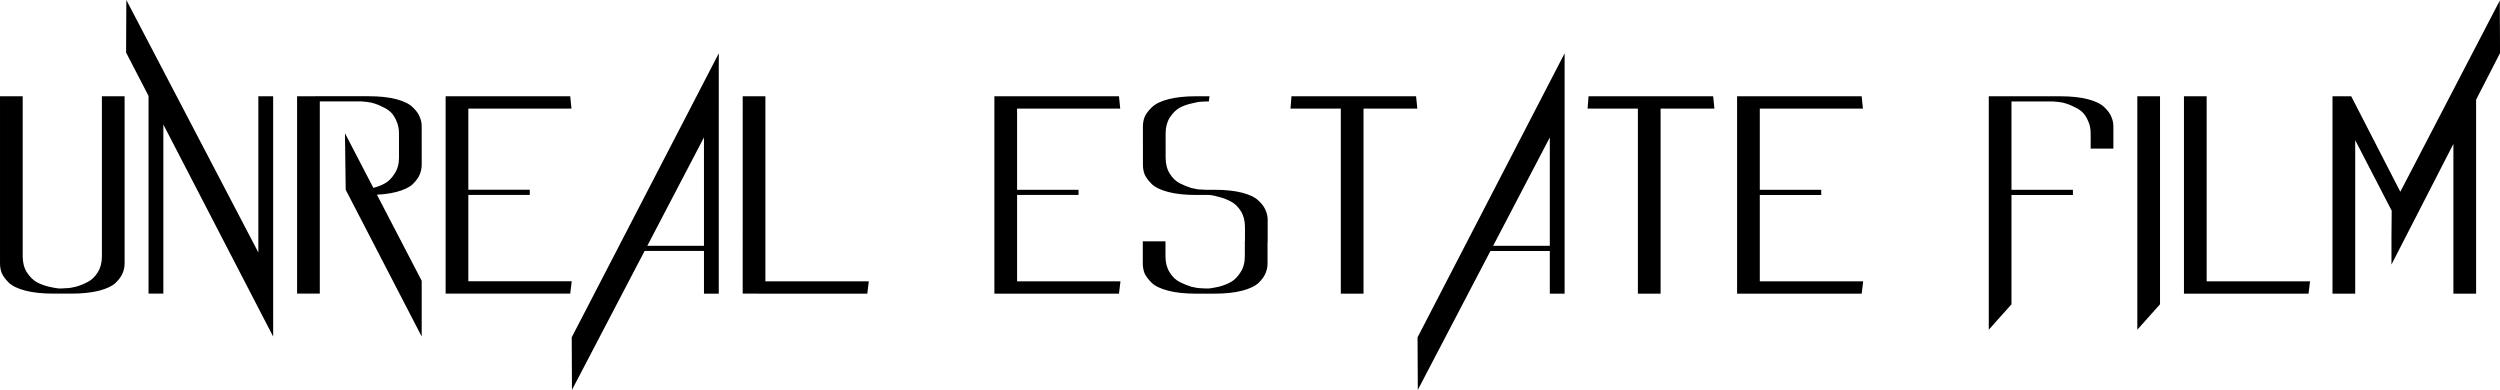
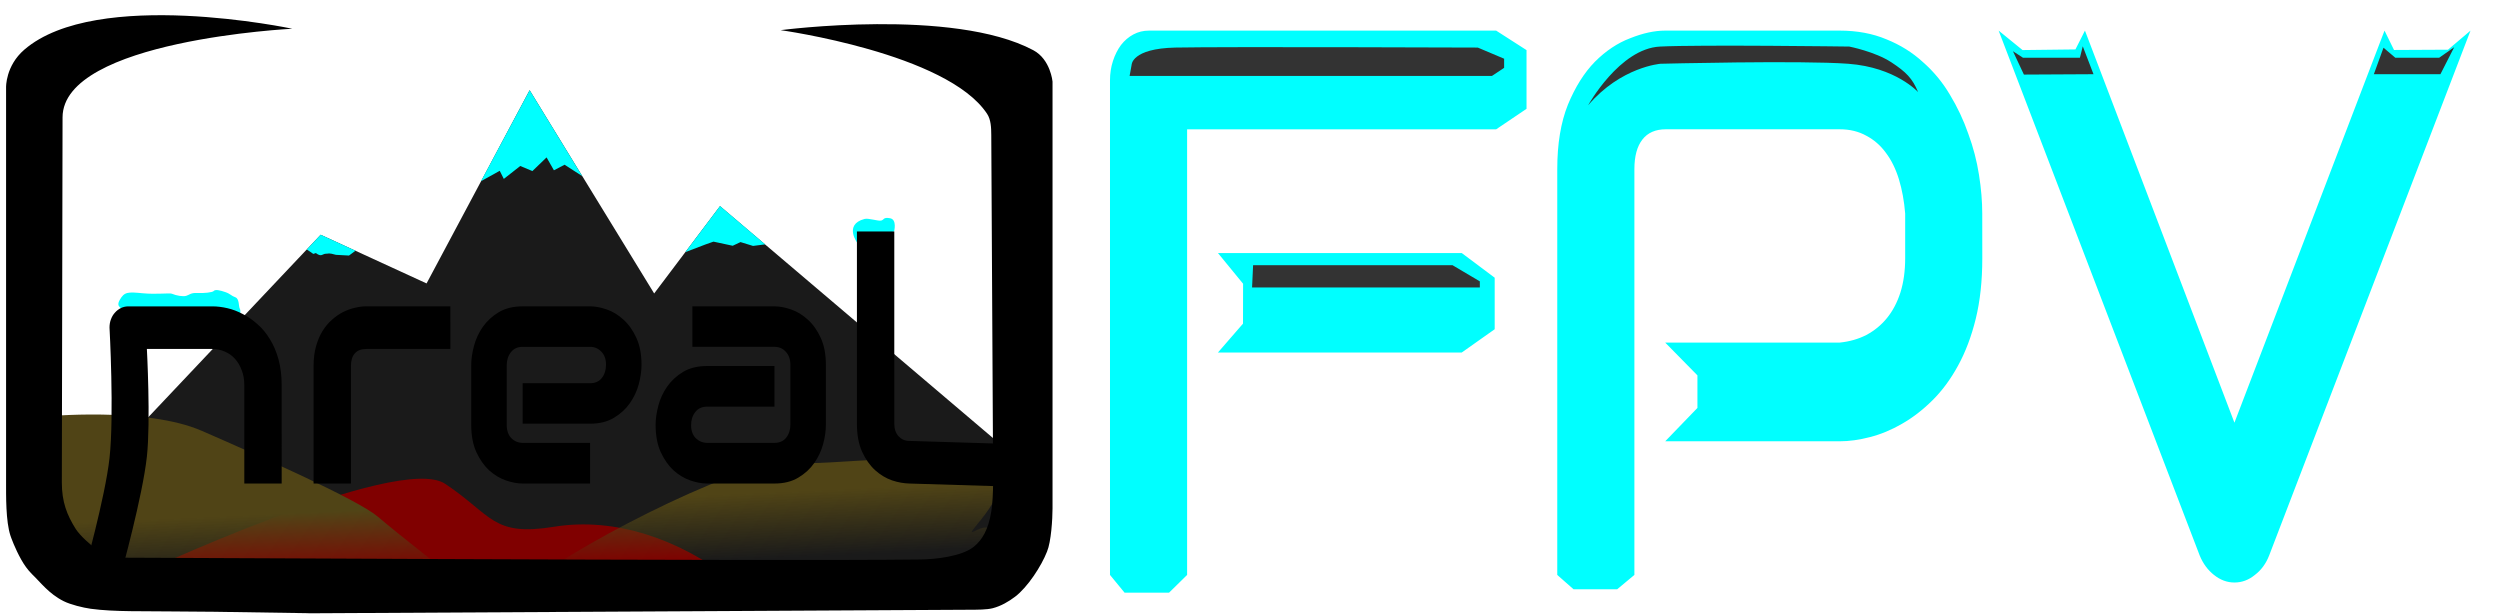
- <svg xmlns="http://www.w3.org/2000/svg" width="200.163mm" height="31.214mm" viewBox="0 0 200.163 31.214" version="1.1" id="svg1">
-   <defs id="defs1" />
-   <g id="g3" transform="translate(-7.572502,-215.2771)">
-     <path style="font-size:19.756px;line-height:1;font-family:Evidence;-inkscape-font-specification:Evidence;stroke-width:0.661;stroke-linecap:round;stroke-linejoin:round;paint-order:fill markers stroke" d="m 11.84,238.371 0.217,0.415 h 1.225 q 1.324,0 2.232,-0.237 0.909,-0.237 1.324,-0.632 0.415,-0.415 0.553,-0.77 0.158,-0.375 0.158,-0.77 v -13.394 h -1.818 v 12.821 q 0,0.751 -0.336,1.284 -0.336,0.533 -0.81,0.77 -0.454,0.237 -0.929,0.375 -0.474,0.119 -0.81,0.119 l -0.336,0.02 z m 1.778,0 H 12.61 q -0.138,0 -0.356,0 -0.217,-0.02 -0.77,-0.138 -0.553,-0.138 -0.988,-0.375 -0.415,-0.237 -0.77,-0.77 -0.336,-0.533 -0.336,-1.284 V 222.982 H 7.573 v 13.394 q 0,0.395 0.138,0.77 0.158,0.356 0.573,0.77 0.415,0.395 1.324,0.632 0.909,0.237 2.232,0.237 h 1.561 z M 28.257,222.982 h 1.185 v 15.804 H 28.257 Z m -10.589,-3.497 0.02,-4.208 11.755,22.482 v 4.465 z m 1.798,3.497 h 1.185 v 15.804 h -1.185 z m 15.785,7.487 h 1.047 q 0.138,0 0.356,0 0.217,-0.02 0.77,-0.138 0.553,-0.138 0.968,-0.375 0.435,-0.237 0.77,-0.77 0.356,-0.533 0.356,-1.284 v -1.205 h 1.818 v 1.778 q 0,0.395 -0.158,0.77 -0.138,0.356 -0.553,0.77 -0.415,0.395 -1.324,0.632 -0.909,0.237 -2.232,0.237 H 35.467 Z m -2.371,-7.073 -0.059,-0.415 h 4.247 q 1.324,0 2.232,0.237 0.909,0.237 1.324,0.652 0.415,0.395 0.553,0.77 0.158,0.356 0.158,0.751 v 1.778 h -1.818 v -1.205 q 0,-0.553 -0.198,-0.988 -0.178,-0.435 -0.435,-0.691 -0.257,-0.257 -0.652,-0.435 -0.375,-0.198 -0.652,-0.277 -0.277,-0.099 -0.652,-0.138 -0.375,-0.04 -0.454,-0.04 -0.059,0 -0.178,0 z m 2.371,7.073 -0.059,-4.524 6.144,11.814 v 4.465 z m -3.892,-7.487 h 1.818 v 15.804 h -1.818 z m 13.078,0 h 8.791 l 0.099,0.988 h -8.791 z m 0.119,14.817 h 8.791 l -0.119,0.988 h -8.791 z m 0.138,-7.329 h 5.295 v 0.415 H 44.693 Z m -1.442,-7.487 h 1.818 v 15.804 h -1.818 z m 20.684,11.972 h -5.946 v 0.415 h 5.946 z m 0,3.833 h 1.185 V 222.982 H 63.935 Z m -10.589,3.497 0.02,4.208 11.755,-22.482 v -4.465 z m 14.994,-4.485 h 8.791 l -0.119,0.988 h -8.791 z m -1.304,-14.817 H 68.854 v 15.804 h -1.818 z m 21.336,0 h 8.791 l 0.099,0.988 h -8.791 z m 0.119,14.817 h 8.791 l -0.119,0.988 h -8.791 z m 0.138,-7.329 h 5.295 v 0.415 h -5.295 z m -1.442,-7.487 h 1.818 v 15.804 h -1.818 z m 17.168,15.39 0.059,0.415 h 0.02 0.02 0.02 0.02 0.02 0.02 0.04 0.02 0.02 0.02 0.04 0.02 0.02 0.04 0.02 0.02 0.02 0.04 0.02 0.02 0.02 0.02 0.02 0.02 0.02 0.02 0.02 0.02 0.02 0.02 0.02 0.02 0.02 0.02 0.02 0.02 0.02 0.02 0.02 v 0 h 0.02 v 0 h 0.02 v 0 h 0.02 v 0 0 h 0.02 v 0 0 0 0 0 0 0 0 0 h -0.02 v 0 0 h -0.02 v 0 0 h -0.02 v 0 h -0.02 v 0 h -0.02 v 0 h -0.02 v 0 h -0.02 v 0 h -0.02 -0.02 v 0 h -0.02 -0.02 -0.02 -0.02 -0.02 -0.02 -0.02 -0.02 -0.02 -0.02 -0.02 -0.02 -0.02 -0.02 -0.02 -0.02 -0.02 -0.02 -0.02 -0.02 -0.02 -0.02 -0.02 -0.02 -0.02 -0.02 -0.02 -0.02 -0.02 -0.02 -0.02 -0.02 -0.02 -0.02 -0.02 -0.02 -0.02 -0.02 -0.02 -0.02 -0.02 -0.02 -0.02 -0.02 -0.02 -0.02 -0.02 -0.02 -0.02 -0.02 -0.02 -0.02 -0.02 -0.02 -0.02 -0.02 -0.02 -0.02 -0.02 -0.02 -0.02 -0.02 -0.02 -0.02 -0.02 -0.02 -0.02 -0.02 -0.02 -0.02 -0.02 -0.02 -0.02 -0.02 -0.02 -0.02 -0.02 -0.02 -0.02 -0.02 -0.02 -0.02 -0.198 q -1.324,0 -2.232,-0.237 -0.909,-0.237 -1.324,-0.632 -0.415,-0.415 -0.573,-0.77 -0.138,-0.375 -0.138,-0.77 v -1.778 h 1.818 v 1.205 q 0,0.751 0.336,1.284 0.336,0.533 0.81,0.77 0.474,0.237 0.929,0.375 0.474,0.119 0.81,0.119 l 0.336,0.02 z m -1.027,0 h 0.691 q 0.138,0 0.356,0 0.217,-0.02 0.77,-0.138 0.553,-0.138 0.968,-0.375 0.435,-0.237 0.77,-0.77 0.356,-0.533 0.356,-1.284 v -1.205 h 1.818 v 1.778 q 0,0.395 -0.158,0.77 -0.138,0.356 -0.553,0.77 -0.415,0.395 -1.324,0.632 -0.909,0.237 -2.232,0.237 h -1.245 z m 0.454,-7.487 -0.059,-0.415 h -0.02 -0.02 -0.02 -0.02 -0.02 -0.02 -0.04 -0.02 -0.02 -0.02 -0.04 -0.02 -0.02 -0.04 -0.02 -0.02 -0.02 -0.04 -0.02 -0.02 -0.02 -0.02 -0.02 -0.02 -0.02 -0.02 -0.02 -0.02 -0.02 -0.02 -0.02 -0.02 -0.02 -0.02 -0.02 -0.02 -0.02 -0.02 -0.02 v 0 h -0.02 v 0 h -0.02 v 0 h -0.02 v 0 0 h -0.02 v 0 0 0 0 0 0 0 0 0 h 0.02 v 0 0 h 0.02 v 0 0 h 0.02 v 0 h 0.02 v 0 h 0.02 v 0 h 0.02 v 0 h 0.02 v 0 h 0.02 0.02 v 0 h 0.02 0.02 0.02 0.02 0.02 0.02 0.02 0.02 0.02 0.02 0.02 0.02 0.02 0.02 0.02 0.02 0.02 0.02 0.02 0.02 0.02 0.02 0.02 0.02 0.02 0.02 0.02 0.02 0.02 0.02 0.02 0.02 0.02 0.02 0.02 0.02 0.02 0.02 0.02 0.02 0.02 0.02 0.02 0.02 0.02 0.02 0.02 0.02 0.02 0.02 0.02 0.02 0.02 0.02 0.02 0.02 0.02 0.02 0.02 0.02 0.02 0.02 0.02 0.02 0.02 0.02 0.02 0.02 0.02 0.02 0.02 0.02 0.02 0.02 0.02 0.02 0.02 0.02 0.02 0.02 0.02 0.02 0.198 q 1.324,0 2.232,0.237 0.909,0.237 1.324,0.652 0.415,0.395 0.553,0.77 0.158,0.356 0.158,0.751 v 1.778 h -1.818 v -1.205 q 0,-0.751 -0.336,-1.284 -0.336,-0.533 -0.81,-0.77 -0.454,-0.237 -0.929,-0.356 -0.474,-0.138 -0.81,-0.158 h -0.336 z m 1.027,-0.415 -0.217,0.415 h -1.245 q -1.324,0 -2.232,-0.237 -0.909,-0.237 -1.324,-0.632 -0.415,-0.415 -0.573,-0.77 -0.138,-0.375 -0.138,-0.77 v -1.778 h 1.818 v 1.205 q 0,0.751 0.336,1.284 0.336,0.533 0.81,0.77 0.474,0.237 0.929,0.375 0.474,0.119 0.81,0.119 l 0.336,0.02 z m -0.454,-7.073 H 104.118 q -0.138,0 -0.356,0.02 -0.217,0 -0.77,0.138 -0.553,0.119 -0.988,0.356 -0.415,0.237 -0.77,0.77 -0.336,0.533 -0.336,1.284 v 1.205 h -1.818 v -1.778 q 0,-0.395 0.138,-0.751 0.158,-0.375 0.573,-0.77 0.415,-0.415 1.324,-0.652 0.909,-0.237 2.232,-0.237 h 0.198 0.237 0.277 0.375 -0.02 z m 6.618,-0.415 h 9.977 l 0.099,0.988 h -10.154 z m 3.951,0 h 1.818 v 15.804 h -1.818 z m 16.733,11.972 h -5.946 v 0.415 h 5.946 z m 0,3.833 h 1.185 v -15.804 h -1.185 z m -10.589,3.497 0.02,4.208 11.755,-22.482 v -4.465 z m 13.691,-19.301 h 9.977 l 0.099,0.988 h -10.154 z m 3.951,0 h 1.818 v 15.804 h -1.818 z m 9.127,0 h 8.791 l 0.099,0.988 h -8.791 z m 0.119,14.817 h 8.791 l -0.119,0.988 h -8.791 z m 0.138,-7.329 h 5.295 v 0.415 h -5.295 z m -1.442,-7.487 h 1.818 v 15.804 h -1.818 z m 20.151,0 h 1.818 v 16.654 l -1.818,2.035 z m 1.442,7.487 h 5.295 v 0.415 h -5.295 z m 0.079,-7.073 -0.059,-0.415 h 4.247 q 1.324,0 2.232,0.237 0.909,0.237 1.324,0.652 0.415,0.395 0.553,0.77 0.158,0.356 0.158,0.751 v 1.778 h -1.818 v -1.205 q 0,-0.553 -0.198,-0.988 -0.178,-0.435 -0.435,-0.691 -0.257,-0.257 -0.652,-0.435 -0.375,-0.198 -0.652,-0.277 -0.277,-0.099 -0.652,-0.138 -0.375,-0.04 -0.454,-0.04 -0.059,0 -0.178,0 z m 10.372,-0.415 h 1.818 v 16.654 l -1.818,2.035 z m 5.038,14.817 h 8.791 l -0.119,0.988 h -8.791 z m -1.304,-14.817 h 1.818 v 15.804 h -1.818 z m 17.78,8.534 -0.04,2.766 -5.848,-11.3 h 1.501 z m 7.527,-11.992 -8.692,16.931 q 0,-0.751 0,-2.252 0.02,-1.501 0.02,-2.252 l 8.653,-16.634 z m -3.734,3.457 h 1.818 v 15.804 h -1.818 z m -9.68,0 1.818,0.691 v 15.113 h -1.818 z" id="text3" aria-label="Unreal Estate Film" />
+ <svg xmlns="http://www.w3.org/2000/svg" xmlns:xlink="http://www.w3.org/1999/xlink" width="163.373mm" height="40.132mm" viewBox="0 0 163.373 40.132" version="1.1" id="svg1">
+   <defs id="defs1">
+     <linearGradient id="linearGradient8">
+       <stop style="stop-color:#504416;stop-opacity:1;" offset="0" id="stop8" />
+       <stop style="stop-color:#504416;stop-opacity:0;" offset="1" id="stop9" />
+     </linearGradient>
+     <linearGradient xlink:href="#linearGradient8" id="linearGradient9" x1="11.599" y1="33.863" x2="11.787" y2="38.166" gradientUnits="userSpaceOnUse" />
+   </defs>
+   <g id="layer7" style="fill:#1a1a1a">
+     <path style="fill:#1a1a1a;stroke-width:0.661;stroke-linecap:round;stroke-linejoin:round;paint-order:fill markers stroke" d="M 3.368,33.957 20.954,15.341 l 6.922,3.181 6.735,-12.628 8.138,13.283 4.303,-5.706 19.27,16.37 -2.526,7.764 -2.9,0.561 -50.888,-0.094 -3.835,-0.655 z" id="path4" />
+     <path style="fill:#00ffff;stroke-width:0.661;stroke-linecap:round;stroke-linejoin:round;paint-order:fill markers stroke" d="m 31.433,11.84 3.179,-5.948 3.439,5.617 -1.158,-0.744 -0.695,0.364 -0.48,-0.843 -0.926,0.893 -0.794,-0.331 -1.075,0.843 -0.265,-0.529 z" id="path9" />
+     <path style="fill:#00ffff;stroke-width:0.661;stroke-linecap:round;stroke-linejoin:round;paint-order:fill markers stroke" d="m 20.047,16.301 0.906,-0.962 2.28,1.047 -0.428,0.314 -0.852,-0.047 c -0.515,-0.148 -0.463,-0.066 -0.65,-0.072 -0.224,-0.007 -0.289,0.248 -0.661,-0.044 l -0.167,0.056 z" id="path10" />
+     <path style="fill:#00ffff;stroke-width:0.661;stroke-linecap:round;stroke-linejoin:round;paint-order:fill markers stroke" d="m 44.784,16.478 2.268,-3.014 2.95,2.505 -0.792,0.102 -0.819,-0.251 -0.509,0.24 -1.257,-0.269 -0.514,0.181 z" id="path11" />
+     <path style="fill:#00ffff;stroke-width:0.661;stroke-linecap:round;stroke-linejoin:round;paint-order:fill markers stroke" d="m 56.052,15.913 c 0,0 -0.953,-1.231 0.441,-1.604 0.266,-0.071 0.877,0.152 1.087,0.105 0.21,-0.047 0.117,-0.234 0.585,-0.152 0.468,0.082 0.265,0.857 0.265,0.857 z" id="path12" />
+     <path style="fill:#00ffff;stroke-width:0.661;stroke-linecap:round;stroke-linejoin:round;paint-order:fill markers stroke" d="m 9.015,20.135 -0.97,2.122 c 0,0 0.014,-0.633 -0.124,-0.939 -0.138,-0.306 0.206,-0.619 0.186,-0.916 -0.021,-0.297 -0.586,-0.267 -0.282,-0.802 0.303,-0.535 0.524,-0.53 1.51,-0.435 0.873,0.084 1.751,-0.031 1.894,0.029 0.304,0.129 0.725,0.199 0.935,0.14 0.21,-0.058 0.292,-0.21 0.725,-0.187 0.433,0.023 1,-0.036 1.076,-0.129 0.1,-0.123 0.421,-0.047 0.76,0.07 0.339,0.117 0.386,0.246 0.655,0.339 0.269,0.094 0.207,0.601 0.289,0.742 0.082,0.14 0.023,0.374 -0.012,0.421 -0.035,0.047 -6.642,-0.456 -6.642,-0.456 z" id="path13" />
+   </g>
+   <g id="layer4" style="fill:#554400">
+     <path style="fill:#800000;stroke-width:0.661;stroke-linecap:round;stroke-linejoin:round;paint-order:fill markers stroke" d="m 8.7,37.698 c 0,0 17.306,-8.138 20.393,-6.08 3.087,2.058 3.087,3.461 7.109,2.806 4.022,-0.655 8.232,0.842 11.599,3.461 3.368,2.619 10.29,0.281 10.29,0.281 z" id="path3" />
+   </g>
+   <g id="layer3" style="display:inline">
+     <path style="fill:url(#linearGradient9);fill-opacity:1;stroke-width:0.661;stroke-linecap:round;stroke-linejoin:round;paint-order:fill markers stroke" d="m 2.9,27.221 c 0,0 6.642,-0.655 10.29,0.935 3.648,1.59 10.196,4.49 11.506,5.613 1.321,1.132 5.145,4.116 5.145,4.116 0,0 1.684,2.713 4.958,0.094 3.274,-2.619 14.686,-8.419 17.306,-7.764 1.264,0.316 10.317,-0.962 12.531,0.203 2.373,1.249 -2.093,4.916 -0.932,4.287 2.245,-1.216 0.281,2.713 0.281,2.713 0,0 -34.144,2.619 -50.701,1.216 C -3.274,37.231 2.9,27.221 2.9,27.221 Z" id="path1" />
+   </g>
+   <g id="layer1">
+     <path d="m 4.491,36.438 12.504,3.5 3.243,0.14 43.197,-0.232 c 0.399,-0.002 1.051,0.001 1.436,-0.099 0.545,-0.142 1.036,-0.428 1.466,-0.754 0.813,-0.615 1.715,-1.994 2.085,-2.945 2e-6,-6e-6 4e-6,-1.1e-5 6e-6,-1.7e-5 0.271,-0.643 0.36,-2.146 0.36,-2.823 V 5.332 c 0,0 -0.13,-1.451 -1.257,-2.051 C 62.282,0.489 51.011,1.971 51.011,1.971 c 0,0 10.879,1.502 13.494,5.466 0.252,0.381 0.271,0.896 0.274,1.383 l 0.113,20.896 c 0.005,1.021 0.051,2.685 -0.109,3.692 -0.19,1.196 -0.595,1.876 -1.138,2.316 -0.789,0.639 -2.491,0.825 -3.512,0.838 C 50.39,36.686 5.547,36.406 4.491,36.438 Z m 3.557,0.664 c -0.711,-0.406 -2.486,-1.615 -3.096,-2.53 C 4.376,33.657 4.039,32.805 4.041,31.518 L 4.088,7.671 C 4.098,2.622 19.102,1.878 19.102,1.878 c 0,0 -12.782,-2.716 -17.515,1.37 C 0.359,4.308 0.397,5.706 0.397,5.706 V 31.415 c 0,1 -0.025,2.644 0.286,3.59 0.037,0.112 0.296,0.841 0.704,1.564 0.187,0.332 0.414,0.661 0.699,0.946 0.565,0.538 1.101,1.285 2.078,1.773 0.452,0.226 1.258,0.424 1.761,0.494 0.774,0.107 1.67,0.145 2.611,0.157 1.514,0.019 3.968,0.017 5.482,0.04 l 6.525,0.099 C 17.647,37.982 14.48,37.246 12.06,37.029 9.852,36.832 8.048,37.101 8.048,37.101 Z" id="text1" style="font-size:50.8px;line-height:1;font-family:Evidence;-inkscape-font-specification:Evidence;stroke-width:0.661;stroke-linecap:round;stroke-linejoin:round;paint-order:fill markers stroke" aria-label="U" />
+   </g>
+   <g id="layer2">
+     <path style="font-size:20.54px;line-height:1;font-family:Audiowide;-inkscape-font-specification:Audiowide;word-spacing:0px;stroke-width:0.443;stroke-linecap:round;stroke-linejoin:round;paint-order:fill markers stroke" d="m 19.659,29.587 h -2.608 v -6.018 c 0,-0.341 -0.06,-0.645 -0.181,-0.913 -0.114,-0.274 -0.271,-0.508 -0.471,-0.702 -0.201,-0.194 -0.438,-0.341 -0.712,-0.441 -0.267,-0.107 -0.558,-0.16 -0.873,-0.16 h -4.563 c 0,0 0.271,4.405 0,6.589 -0.301,2.431 -1.798,7.164 -1.798,7.164 H 5.845 c 0,0 1.497,-4.674 1.798,-7.076 0.332,-2.647 0,-7.99 0,-7.99 0,-0.181 0.033,-0.348 0.1,-0.501 0.067,-0.16 0.16,-0.298 0.281,-0.411 0.12,-0.12 0.261,-0.214 0.421,-0.281 0.16,-0.067 0.331,-0.1 0.511,-0.1 h 2.831 1.633 1.413 c 0.328,0 0.672,0.037 1.033,0.11 0.368,0.074 0.729,0.194 1.083,0.361 0.361,0.16 0.702,0.368 1.023,0.622 0.328,0.247 0.615,0.552 0.863,0.913 0.254,0.354 0.455,0.766 0.602,1.234 0.147,0.468 0.221,0.996 0.221,1.585 z m 11.774,-8.234 h -5.867 c -0.354,0 -0.622,0.09 -0.802,0.271 -0.181,0.174 -0.271,0.431 -0.271,0.772 v 7.191 h -2.608 v -7.191 c 0,-0.448 0.057,-0.849 0.17,-1.204 0.114,-0.354 0.264,-0.665 0.451,-0.933 0.194,-0.274 0.415,-0.505 0.662,-0.692 0.247,-0.194 0.505,-0.351 0.772,-0.471 0.274,-0.12 0.548,-0.207 0.822,-0.261 0.281,-0.06 0.542,-0.09 0.782,-0.09 h 5.887 z m 13.339,0.983 c 0,0.361 -0.064,0.752 -0.191,1.173 -0.127,0.415 -0.334,0.802 -0.622,1.163 -0.281,0.354 -0.652,0.652 -1.113,0.893 -0.455,0.241 -1.01,0.361 -1.665,0.361 H 36.478 V 23.449 h 4.704 c 0.354,0 0.629,-0.107 0.822,-0.321 0.194,-0.221 0.291,-0.491 0.291,-0.812 0,-0.341 -0.11,-0.608 -0.331,-0.802 -0.214,-0.194 -0.475,-0.291 -0.782,-0.291 h -4.704 c -0.354,0 -0.629,0.11 -0.822,0.331 -0.194,0.214 -0.291,0.481 -0.291,0.802 v 3.641 c 0,0.348 0.107,0.618 0.321,0.812 0.221,0.194 0.491,0.291 0.812,0.291 h 4.684 v 2.487 h -4.704 c -0.361,0 -0.752,-0.064 -1.173,-0.191 -0.415,-0.127 -0.802,-0.331 -1.163,-0.612 -0.354,-0.288 -0.652,-0.659 -0.893,-1.113 -0.241,-0.461 -0.361,-1.02 -0.361,-1.675 v -3.661 c 0,-0.361 0.064,-0.749 0.191,-1.163 0.127,-0.421 0.331,-0.809 0.612,-1.163 0.288,-0.361 0.659,-0.662 1.113,-0.903 0.461,-0.241 1.02,-0.361 1.675,-0.361 h 4.704 c 0.361,0 0.749,0.064 1.163,0.191 0.421,0.127 0.809,0.334 1.163,0.622 0.361,0.281 0.662,0.652 0.903,1.113 0.241,0.455 0.361,1.01 0.361,1.665 z m 12.868,3.661 c 0,0.361 -0.064,0.752 -0.191,1.173 -0.127,0.415 -0.334,0.802 -0.622,1.163 -0.281,0.354 -0.652,0.652 -1.113,0.893 -0.455,0.241 -1.01,0.361 -1.665,0.361 H 49.346 c -0.361,0 -0.752,-0.064 -1.173,-0.191 -0.415,-0.127 -0.802,-0.331 -1.163,-0.612 -0.354,-0.288 -0.652,-0.659 -0.893,-1.113 -0.241,-0.461 -0.361,-1.02 -0.361,-1.675 0,-0.361 0.064,-0.752 0.191,-1.173 0.127,-0.421 0.331,-0.809 0.612,-1.163 0.288,-0.361 0.659,-0.662 1.113,-0.903 0.461,-0.241 1.02,-0.361 1.675,-0.361 h 4.704 v 2.487 H 49.346 c -0.354,0 -0.629,0.11 -0.822,0.331 -0.194,0.214 -0.291,0.481 -0.291,0.802 0,0.341 0.11,0.608 0.331,0.802 0.227,0.187 0.495,0.281 0.802,0.281 h 4.684 c 0.354,0 0.629,-0.107 0.822,-0.321 0.194,-0.214 0.291,-0.481 0.291,-0.802 v -3.641 c 0,-0.341 -0.107,-0.612 -0.321,-0.812 -0.207,-0.201 -0.471,-0.301 -0.792,-0.301 h -5.727 v -2.477 h 5.727 c 0.361,0 0.749,0.064 1.163,0.191 0.421,0.127 0.809,0.334 1.163,0.622 0.361,0.281 0.662,0.652 0.903,1.113 0.241,0.455 0.361,1.01 0.361,1.665 z M 70.025,29.762 63.467,29.587 c -0.374,-0.01 -0.776,-0.064 -1.204,-0.191 -0.421,-0.127 -0.816,-0.334 -1.183,-0.622 -0.368,-0.294 -0.672,-0.672 -0.913,-1.133 -0.241,-0.468 -0.361,-1.04 -0.361,-1.715 V 14.162 h 2.608 v 11.764 c 0,0.321 0.1,0.578 0.301,0.772 0.201,0.187 0.451,0.281 0.752,0.281 l 6.558,0.175 z" id="text2" transform="scale(0.9363455,1.067982)" aria-label="nreal" />
+     <path d="M 108.063,20.363 H 90.039 l 1.852,-1.667 0.006,-2.306 -1.858,-1.772 h 18.024 l 2.434,1.424 1e-5,2.977 z m 2.543,-12.893 H 87.759 V 33.212 l -1.333,1.023 h -3.292 l -1.076,-1.023 V 4.641 c 0,-0.395 0.073,-0.767 0.219,-1.118 0.146,-0.351 0.344,-0.658 0.592,-0.921 0.263,-0.263 0.57,-0.468 0.921,-0.614 0.351,-0.146 0.731,-0.219 1.14,-0.219 h 25.676 l 2.245,1.126 v 3.391 z m 35.938,7.455 c 0,1.301 -0.161,2.463 -0.482,3.486 -0.322,1.023 -0.76,1.93 -1.316,2.719 -0.541,0.775 -1.169,1.44 -1.886,1.995 -0.716,0.555 -1.469,1.009 -2.258,1.359 -0.775,0.351 -1.564,0.607 -2.368,0.767 -0.789,0.161 -1.535,0.241 -2.237,0.241 h -12.893 l 2.381,-1.927 v -1.881 l -2.381,-1.893 h 12.893 c 0.731,-0.058 1.389,-0.205 1.973,-0.439 0.599,-0.249 1.111,-0.577 1.535,-0.987 0.424,-0.409 0.753,-0.899 0.987,-1.469 0.234,-0.585 0.351,-1.243 0.351,-1.973 v -2.587 c -0.073,-0.716 -0.227,-1.374 -0.46,-1.973 -0.234,-0.599 -0.555,-1.111 -0.965,-1.535 -0.395,-0.424 -0.877,-0.753 -1.447,-0.987 -0.57,-0.249 -1.228,-0.373 -1.973,-0.373 h -12.849 c -0.76,0 -1.338,0.197 -1.732,0.592 -0.395,0.395 -0.592,0.965 -0.592,1.71 V 33.212 l -1.272,0.827 h -3.228 l -1.202,-0.827 V 9.772 c 0,-1.462 0.263,-2.704 0.789,-3.728 0.541,-1.023 1.206,-1.849 1.995,-2.478 0.804,-0.629 1.674,-1.082 2.609,-1.359 0.936,-0.292 1.798,-0.439 2.587,-0.439 h 12.893 c 1.286,0 2.441,0.168 3.464,0.504 1.023,0.322 1.922,0.76 2.697,1.316 0.789,0.541 1.454,1.169 1.995,1.886 0.555,0.716 1.009,1.469 1.359,2.258 0.365,0.775 0.629,1.564 0.789,2.368 0.161,0.789 0.241,1.535 0.241,2.237 z M 182.636,1.769 167.748,32.093 c -0.234,0.468 -0.585,0.841 -1.052,1.118 -0.453,0.292 -0.957,0.439 -1.513,0.439 -0.541,0 -1.045,-0.146 -1.513,-0.439 -0.453,-0.278 -0.804,-0.65 -1.052,-1.118 l -14.866,-30.325 1.768,1.124 3.91,-0.037 0.703,-1.087 11.051,22.65 11.095,-22.65 0.702,1.119 3.992,-0.016 z" id="text4" style="font-size:44.906px;line-height:1;font-family:Audiowide;-inkscape-font-specification:Audiowide;word-spacing:0px;fill:#00ffff;stroke-width:0.585;stroke-linecap:round;stroke-linejoin:round;paint-order:fill markers stroke" transform="scale(0.8839747,1.131254)" aria-label="FPV" />
+   </g>
+   <g id="layer5">
+     <path style="fill:#333333;stroke-width:0.661;stroke-linecap:round;stroke-linejoin:round;paint-order:fill markers stroke" d="m 73.951,4.233 c 0,0 0,-1.058 2.844,-1.124 3.241,-0.066 19.778,0 19.778,0 l 1.72,0.728 0,0.595 -0.794,0.529 H 73.819 Z" id="path2" />
+     <path style="fill:#333333;stroke-width:0.661;stroke-linecap:round;stroke-linejoin:round;paint-order:fill markers stroke" d="m 81.889,17.33 h 13.031 l 1.786,1.058 v 0.397 H 81.822 Z" id="path5" />
+     <path style="fill:#333333;stroke-width:0.661;stroke-linecap:round;stroke-linejoin:round;paint-order:fill markers stroke" d="m 103.783,6.879 c 0,0 2.051,-3.704 4.696,-3.836 2.646,-0.132 12.369,0 12.369,0 0,0 1.687,0.331 2.745,1.025 0.965,0.633 1.389,1.058 1.753,1.951 0,0 -1.455,-1.621 -4.564,-1.852 -3.109,-0.232 -12.27,0 -12.27,0 0,0 -2.58,0.198 -4.729,2.712 z" id="path6" />
+     <path style="fill:#333333;stroke-width:0.661;stroke-linecap:round;stroke-linejoin:round;paint-order:fill markers stroke" d="m 131.545,3.347 0.655,0.426 3.72,0 0.187,-0.748 0.702,1.824 -4.548,0.025 z" id="path7" />
+     <path style="fill:#333333;stroke-width:0.661;stroke-linecap:round;stroke-linejoin:round;paint-order:fill markers stroke" d="m 155.76,3.119 0.772,0.655 h 2.865 l 0.982,-0.69 -0.9,1.766 h -4.35 z" id="path8" />
  </g>
</svg>
